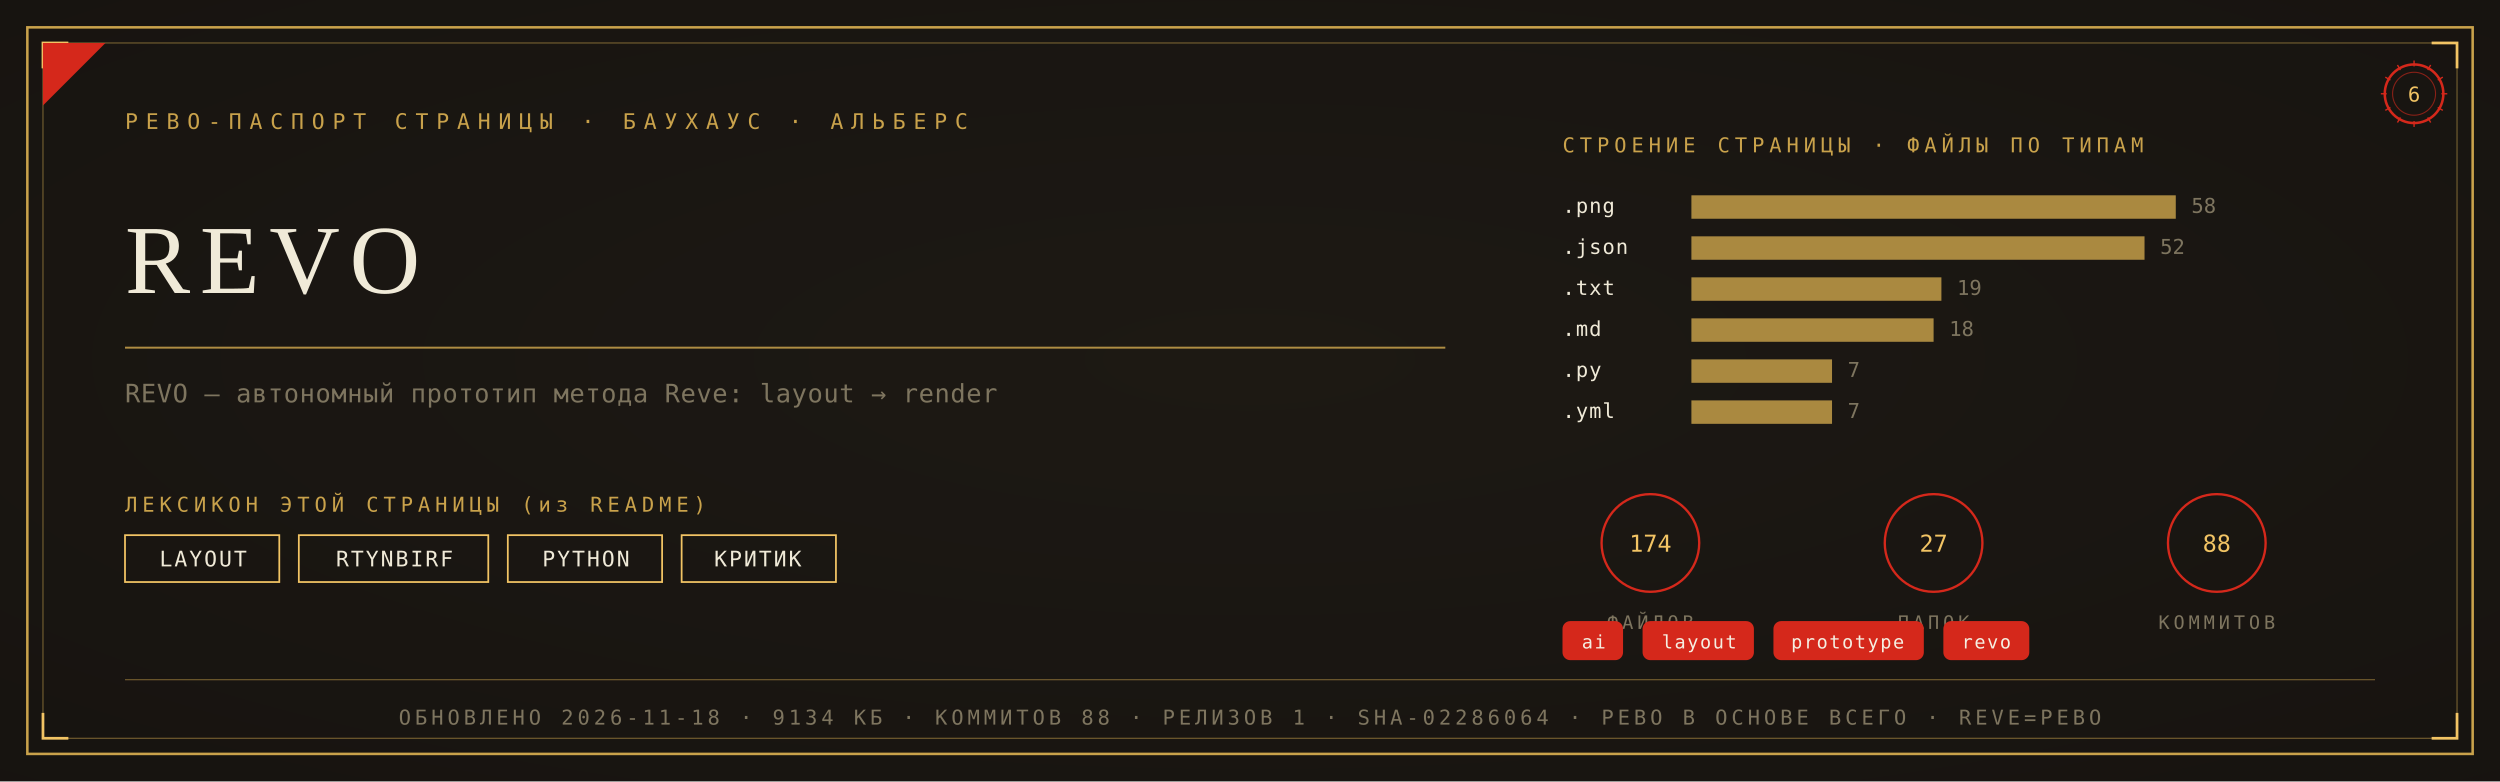
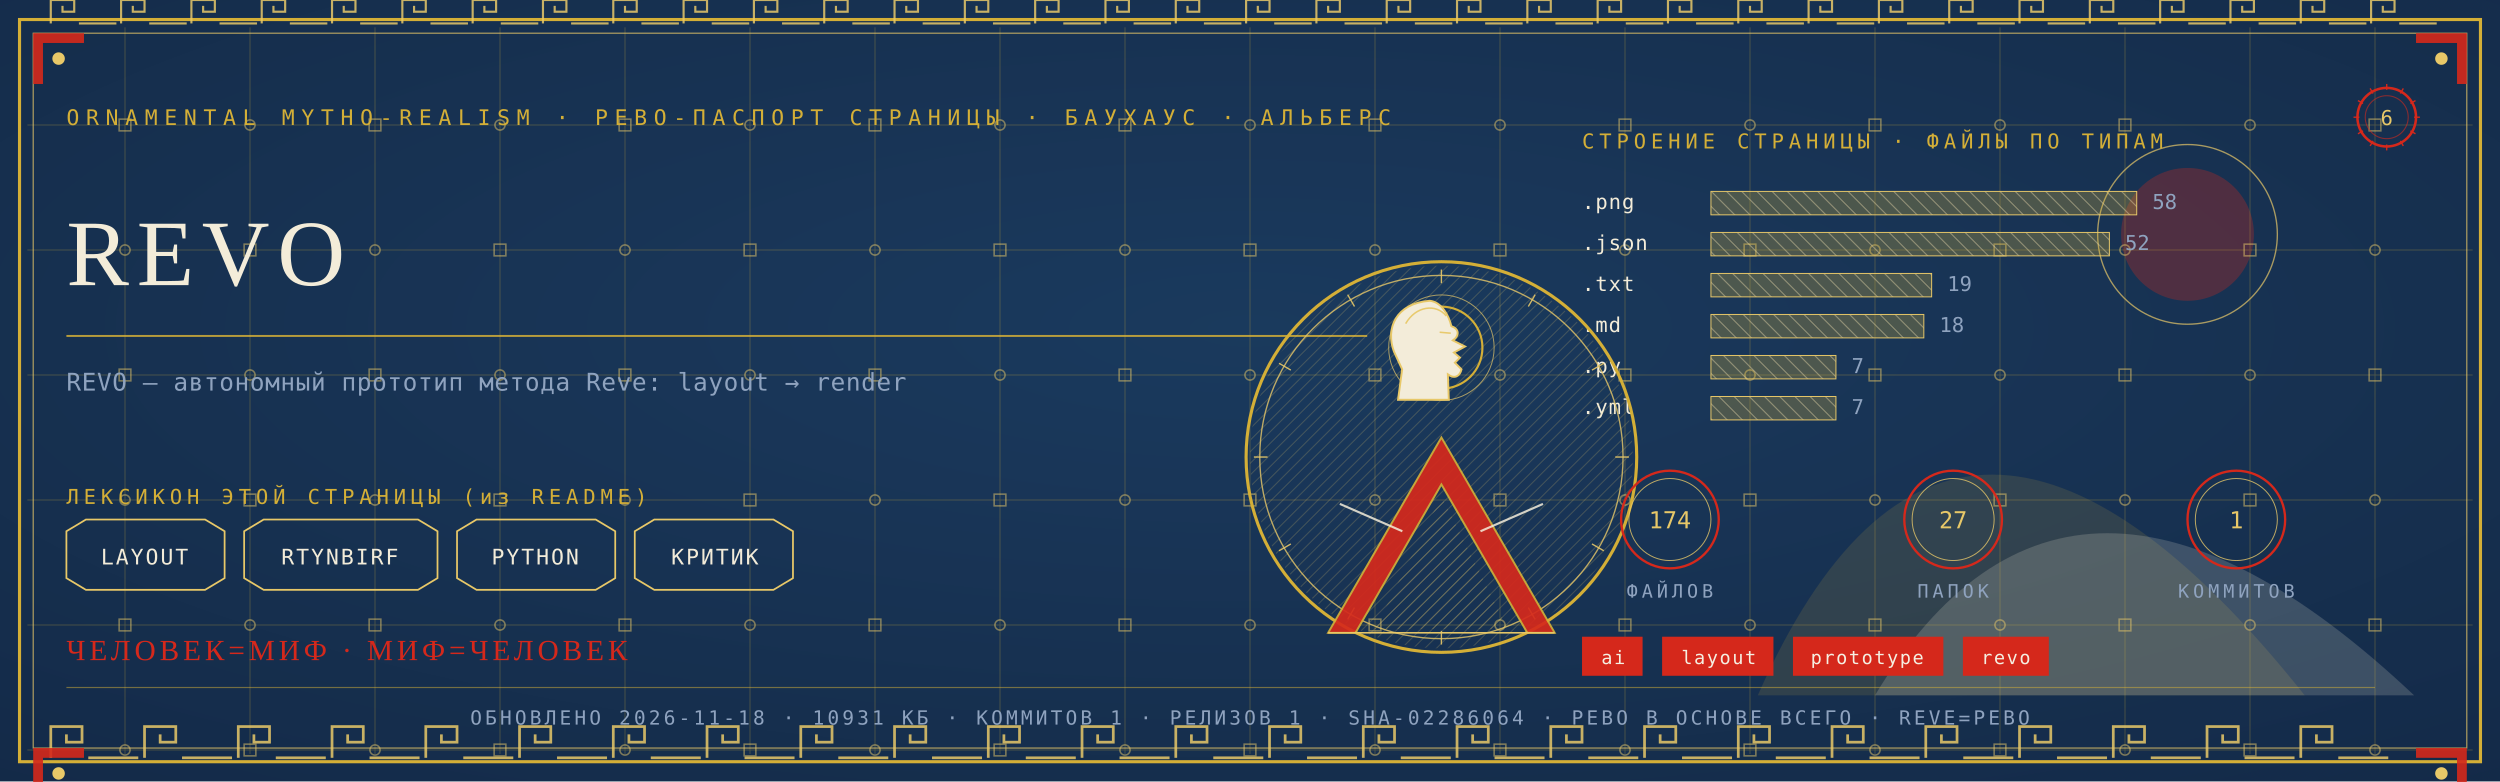
<svg xmlns="http://www.w3.org/2000/svg" viewBox="0 0 1280 400" width="1280" height="400">
  <defs>
-     <radialGradient id="rp6" cx="0.5" cy="0.46" r="1.05">
-       <stop offset="0" stop-color="#1D1A14" />
-       <stop offset="1" stop-color="#14120E" />
+     <radialGradient id="rp6" cx="0.5" cy="0.42" r="1.1">
+       <stop offset="0" stop-color="#1B3B5F" />
+       <stop offset="1" stop-color="#10243E" />
    </radialGradient>
+     <pattern id="hatchm" width="4.2" height="4.2" patternUnits="userSpaceOnUse" patternTransform="rotate(45)">
+       <rect width="4.2" height="4.2" fill="none" />
+       <line x1="0" y1="0" x2="0" y2="4.2" stroke="#E8C868" stroke-width="0.5" />
+     </pattern>
+     <pattern id="hatchv" width="5.5" height="5.5" patternUnits="userSpaceOnUse" patternTransform="rotate(-45)">
+       <rect width="5.5" height="5.5" fill="none" />
+       <line x1="0" y1="0" x2="0" y2="5.5" stroke="#F3ECD9" stroke-width="0.5" />
+     </pattern>
  </defs>
-   <rect width="1280" height="400" fill="#14120E" />
-   <rect width="1280" height="400" fill="url(#rp6)" opacity="0.92" />
-   <rect x="14" y="14" width="1252" height="372" fill="none" stroke="#C9A24B" stroke-width="1.3" />
-   <rect x="22" y="22" width="1236" height="356" fill="none" stroke="#C9A24B" stroke-width="0.55" opacity="0.55" />
-   <path d="M 22 35 L 22 22 L 35 22" fill="none" stroke="#F2C464" stroke-width="1.4" />
-   <path d="M 1258 35 L 1258 22 L 1245 22" fill="none" stroke="#F2C464" stroke-width="1.4" />
-   <path d="M 22 365 L 22 378 L 35 378" fill="none" stroke="#F2C464" stroke-width="1.4" />
-   <path d="M 1258 365 L 1258 378 L 1245 378" fill="none" stroke="#F2C464" stroke-width="1.4" />
-   <path d="M 22 54 L 22 22 L 54 22 Z" fill="#D5281B" />
-   <text x="64" y="66" font-family="'Cascadia Mono', ui-monospace, Consolas, monospace" font-size="11" fill="#C9A24B" letter-spacing="4">РЕВО-ПАСПОРТ СТРАНИЦЫ · БАУХАУС · АЛЬБЕРС</text>
-   <g transform="translate(1236,48)">
+   <rect width="1280" height="400" fill="#10243E" />
+   <rect width="1280" height="400" fill="url(#rp6)" opacity="0.94" />
+   <path d="M 900 356 Q 1000 130 1180 356 Z" fill="#D4AF37" opacity="0.14" />
+   <path d="M 960 356 Q 1060 190 1236 356 Z" fill="#F3ECD9" opacity="0.18" />
+   <circle cx="1120" cy="120" r="34" fill="#D5281B" opacity="0.30" />
+   <circle cx="1120" cy="120" r="46" fill="none" stroke="#E8C868" stroke-width="0.7" opacity="0.7" />
+   <g stroke="#D4AF37" stroke-width="0.45" opacity="0.30">
+     <line x1="64" y1="14" x2="64" y2="386" />
+     <line x1="128" y1="14" x2="128" y2="386" />
+     <line x1="192" y1="14" x2="192" y2="386" />
+     <line x1="256" y1="14" x2="256" y2="386" />
+     <line x1="320" y1="14" x2="320" y2="386" />
+     <line x1="384" y1="14" x2="384" y2="386" />
+     <line x1="448" y1="14" x2="448" y2="386" />
+     <line x1="512" y1="14" x2="512" y2="386" />
+     <line x1="576" y1="14" x2="576" y2="386" />
+     <line x1="640" y1="14" x2="640" y2="386" />
+     <line x1="704" y1="14" x2="704" y2="386" />
+     <line x1="768" y1="14" x2="768" y2="386" />
+     <line x1="832" y1="14" x2="832" y2="386" />
+     <line x1="896" y1="14" x2="896" y2="386" />
+     <line x1="960" y1="14" x2="960" y2="386" />
+     <line x1="1024" y1="14" x2="1024" y2="386" />
+     <line x1="1088" y1="14" x2="1088" y2="386" />
+     <line x1="1152" y1="14" x2="1152" y2="386" />
+     <line x1="1216" y1="14" x2="1216" y2="386" />
+     <line x1="14" y1="64" x2="1266" y2="64" />
+     <line x1="14" y1="128" x2="1266" y2="128" />
+     <line x1="14" y1="192" x2="1266" y2="192" />
+     <line x1="14" y1="256" x2="1266" y2="256" />
+     <line x1="14" y1="320" x2="1266" y2="320" />
+     <line x1="14" y1="384" x2="1266" y2="384" />
+   </g>
+   <g fill="none" stroke="#E8C868" stroke-width="0.8" opacity="0.5">
+     <rect x="61" y="61" width="6" height="6" />
+     <circle cx="64" cy="128" r="2.6" />
+     <rect x="61" y="189" width="6" height="6" />
+     <circle cx="64" cy="256" r="2.6" />
+     <rect x="61" y="317" width="6" height="6" />
+     <circle cx="64" cy="384" r="2.6" />
+     <circle cx="128" cy="64" r="2.6" />
+     <rect x="125" y="125" width="6" height="6" />
+     <circle cx="128" cy="192" r="2.6" />
+     <rect x="125" y="253" width="6" height="6" />
+     <circle cx="128" cy="320" r="2.6" />
+     <rect x="125" y="381" width="6" height="6" />
+     <rect x="189" y="61" width="6" height="6" />
+     <circle cx="192" cy="128" r="2.6" />
+     <rect x="189" y="189" width="6" height="6" />
+     <circle cx="192" cy="256" r="2.6" />
+     <rect x="189" y="317" width="6" height="6" />
+     <circle cx="192" cy="384" r="2.6" />
+     <circle cx="256" cy="64" r="2.6" />
+     <rect x="253" y="125" width="6" height="6" />
+     <circle cx="256" cy="192" r="2.6" />
+     <rect x="253" y="253" width="6" height="6" />
+     <circle cx="256" cy="320" r="2.6" />
+     <rect x="253" y="381" width="6" height="6" />
+     <rect x="317" y="61" width="6" height="6" />
+     <circle cx="320" cy="128" r="2.6" />
+     <rect x="317" y="189" width="6" height="6" />
+     <circle cx="320" cy="256" r="2.6" />
+     <rect x="317" y="317" width="6" height="6" />
+     <circle cx="320" cy="384" r="2.6" />
+     <circle cx="384" cy="64" r="2.6" />
+     <rect x="381" y="125" width="6" height="6" />
+     <circle cx="384" cy="192" r="2.6" />
+     <rect x="381" y="253" width="6" height="6" />
+     <circle cx="384" cy="320" r="2.6" />
+     <rect x="381" y="381" width="6" height="6" />
+     <rect x="445" y="61" width="6" height="6" />
+     <circle cx="448" cy="128" r="2.6" />
+     <rect x="445" y="189" width="6" height="6" />
+     <circle cx="448" cy="256" r="2.6" />
+     <rect x="445" y="317" width="6" height="6" />
+     <circle cx="448" cy="384" r="2.6" />
+     <circle cx="512" cy="64" r="2.6" />
+     <rect x="509" y="125" width="6" height="6" />
+     <circle cx="512" cy="192" r="2.6" />
+     <rect x="509" y="253" width="6" height="6" />
+     <circle cx="512" cy="320" r="2.6" />
+     <rect x="509" y="381" width="6" height="6" />
+     <rect x="573" y="61" width="6" height="6" />
+     <circle cx="576" cy="128" r="2.6" />
+     <rect x="573" y="189" width="6" height="6" />
+     <circle cx="576" cy="256" r="2.6" />
+     <rect x="573" y="317" width="6" height="6" />
+     <circle cx="576" cy="384" r="2.6" />
+     <circle cx="640" cy="64" r="2.6" />
+     <rect x="637" y="125" width="6" height="6" />
+     <circle cx="640" cy="192" r="2.6" />
+     <rect x="637" y="253" width="6" height="6" />
+     <circle cx="640" cy="320" r="2.6" />
+     <rect x="637" y="381" width="6" height="6" />
+     <rect x="701" y="61" width="6" height="6" />
+     <circle cx="704" cy="128" r="2.6" />
+     <rect x="701" y="189" width="6" height="6" />
+     <circle cx="704" cy="256" r="2.6" />
+     <rect x="701" y="317" width="6" height="6" />
+     <circle cx="704" cy="384" r="2.6" />
+     <circle cx="768" cy="64" r="2.6" />
+     <rect x="765" y="125" width="6" height="6" />
+     <circle cx="768" cy="192" r="2.6" />
+     <rect x="765" y="253" width="6" height="6" />
+     <circle cx="768" cy="320" r="2.6" />
+     <rect x="765" y="381" width="6" height="6" />
+     <rect x="829" y="61" width="6" height="6" />
+     <circle cx="832" cy="128" r="2.6" />
+     <rect x="829" y="189" width="6" height="6" />
+     <circle cx="832" cy="256" r="2.6" />
+     <rect x="829" y="317" width="6" height="6" />
+     <circle cx="832" cy="384" r="2.6" />
+     <circle cx="896" cy="64" r="2.6" />
+     <rect x="893" y="125" width="6" height="6" />
+     <circle cx="896" cy="192" r="2.6" />
+     <rect x="893" y="253" width="6" height="6" />
+     <circle cx="896" cy="320" r="2.6" />
+     <rect x="893" y="381" width="6" height="6" />
+     <rect x="957" y="61" width="6" height="6" />
+     <circle cx="960" cy="128" r="2.6" />
+     <rect x="957" y="189" width="6" height="6" />
+     <circle cx="960" cy="256" r="2.6" />
+     <rect x="957" y="317" width="6" height="6" />
+     <circle cx="960" cy="384" r="2.6" />
+     <circle cx="1024" cy="64" r="2.6" />
+     <rect x="1021" y="125" width="6" height="6" />
+     <circle cx="1024" cy="192" r="2.6" />
+     <rect x="1021" y="253" width="6" height="6" />
+     <circle cx="1024" cy="320" r="2.6" />
+     <rect x="1021" y="381" width="6" height="6" />
+     <rect x="1085" y="61" width="6" height="6" />
+     <circle cx="1088" cy="128" r="2.6" />
+     <rect x="1085" y="189" width="6" height="6" />
+     <circle cx="1088" cy="256" r="2.6" />
+     <rect x="1085" y="317" width="6" height="6" />
+     <circle cx="1088" cy="384" r="2.6" />
+     <circle cx="1152" cy="64" r="2.6" />
+     <rect x="1149" y="125" width="6" height="6" />
+     <circle cx="1152" cy="192" r="2.6" />
+     <rect x="1149" y="253" width="6" height="6" />
+     <circle cx="1152" cy="320" r="2.6" />
+     <rect x="1149" y="381" width="6" height="6" />
+     <rect x="1213" y="61" width="6" height="6" />
+     <circle cx="1216" cy="128" r="2.6" />
+     <rect x="1213" y="189" width="6" height="6" />
+     <circle cx="1216" cy="256" r="2.6" />
+     <rect x="1213" y="317" width="6" height="6" />
+     <circle cx="1216" cy="384" r="2.6" />
+   </g>
+   <rect x="10" y="10" width="1260" height="380" fill="none" stroke="#D4AF37" stroke-width="1.6" />
+   <rect x="17" y="17" width="1246" height="366" fill="none" stroke="#E8C868" stroke-width="0.6" opacity="0.75" />
+   <g fill="none" stroke="#E8C868" stroke-width="1.4" opacity="0.85">
+     <path d="M 26 388 L 26 372 L 42 372 L 42 380.0 L 34.0 380.0 L 34.0 376.0" />
+     <line x1="45.2" y1="388" x2="70.8" y2="388" />
+     <path d="M 74 388 L 74 372 L 90 372 L 90 380.0 L 82.0 380.0 L 82.0 376.0" />
+     <line x1="93.2" y1="388" x2="118.8" y2="388" />
+     <path d="M 122 388 L 122 372 L 138 372 L 138 380.0 L 130.0 380.0 L 130.0 376.0" />
+     <line x1="141.2" y1="388" x2="166.8" y2="388" />
+     <path d="M 170 388 L 170 372 L 186 372 L 186 380.0 L 178.0 380.0 L 178.0 376.0" />
+     <line x1="189.2" y1="388" x2="214.8" y2="388" />
+     <path d="M 218 388 L 218 372 L 234 372 L 234 380.0 L 226.0 380.0 L 226.0 376.0" />
+     <line x1="237.2" y1="388" x2="262.8" y2="388" />
+     <path d="M 266 388 L 266 372 L 282 372 L 282 380.0 L 274.0 380.0 L 274.0 376.0" />
+     <line x1="285.2" y1="388" x2="310.8" y2="388" />
+     <path d="M 314 388 L 314 372 L 330 372 L 330 380.0 L 322.0 380.0 L 322.0 376.0" />
+     <line x1="333.2" y1="388" x2="358.8" y2="388" />
+     <path d="M 362 388 L 362 372 L 378 372 L 378 380.0 L 370.0 380.0 L 370.0 376.0" />
+     <line x1="381.2" y1="388" x2="406.8" y2="388" />
+     <path d="M 410 388 L 410 372 L 426 372 L 426 380.0 L 418.0 380.0 L 418.0 376.0" />
+     <line x1="429.2" y1="388" x2="454.8" y2="388" />
+     <path d="M 458 388 L 458 372 L 474 372 L 474 380.0 L 466.0 380.0 L 466.0 376.0" />
+     <line x1="477.2" y1="388" x2="502.8" y2="388" />
+     <path d="M 506 388 L 506 372 L 522 372 L 522 380.0 L 514.0 380.0 L 514.0 376.0" />
+     <line x1="525.2" y1="388" x2="550.8" y2="388" />
+     <path d="M 554 388 L 554 372 L 570 372 L 570 380.0 L 562.0 380.0 L 562.0 376.0" />
+     <line x1="573.2" y1="388" x2="598.8" y2="388" />
+     <path d="M 602 388 L 602 372 L 618 372 L 618 380.0 L 610.0 380.0 L 610.0 376.0" />
+     <line x1="621.2" y1="388" x2="646.8" y2="388" />
+     <path d="M 650 388 L 650 372 L 666 372 L 666 380.0 L 658.0 380.0 L 658.0 376.0" />
+     <line x1="669.2" y1="388" x2="694.8" y2="388" />
+     <path d="M 698 388 L 698 372 L 714 372 L 714 380.0 L 706.0 380.0 L 706.0 376.0" />
+     <line x1="717.2" y1="388" x2="742.8" y2="388" />
+     <path d="M 746 388 L 746 372 L 762 372 L 762 380.0 L 754.0 380.0 L 754.0 376.0" />
+     <line x1="765.2" y1="388" x2="790.8" y2="388" />
+     <path d="M 794 388 L 794 372 L 810 372 L 810 380.0 L 802.0 380.0 L 802.0 376.0" />
+     <line x1="813.2" y1="388" x2="838.8" y2="388" />
+     <path d="M 842 388 L 842 372 L 858 372 L 858 380.0 L 850.0 380.0 L 850.0 376.0" />
+     <line x1="861.2" y1="388" x2="886.8" y2="388" />
+     <path d="M 890 388 L 890 372 L 906 372 L 906 380.0 L 898.0 380.0 L 898.0 376.0" />
+     <line x1="909.2" y1="388" x2="934.8" y2="388" />
+     <path d="M 938 388 L 938 372 L 954 372 L 954 380.0 L 946.0 380.0 L 946.0 376.0" />
+     <line x1="957.2" y1="388" x2="982.8" y2="388" />
+     <path d="M 986 388 L 986 372 L 1002 372 L 1002 380.0 L 994.0 380.0 L 994.0 376.0" />
+     <line x1="1005.2" y1="388" x2="1030.8" y2="388" />
+     <path d="M 1034 388 L 1034 372 L 1050 372 L 1050 380.0 L 1042.0 380.0 L 1042.0 376.0" />
+     <line x1="1053.2" y1="388" x2="1078.8" y2="388" />
+     <path d="M 1082 388 L 1082 372 L 1098 372 L 1098 380.0 L 1090.0 380.0 L 1090.0 376.0" />
+     <line x1="1101.2" y1="388" x2="1126.8" y2="388" />
+     <path d="M 1130 388 L 1130 372 L 1146 372 L 1146 380.0 L 1138.0 380.0 L 1138.0 376.0" />
+     <line x1="1149.2" y1="388" x2="1174.8" y2="388" />
+     <path d="M 1178 388 L 1178 372 L 1194 372 L 1194 380.0 L 1186.0 380.0 L 1186.0 376.0" />
+     <line x1="1197.2" y1="388" x2="1222.8" y2="388" />
+   </g>
+   <g fill="none" stroke="#E8C868" stroke-width="1.1" opacity="0.85">
+     <path d="M 26 12 L 26 0 L 38 0 L 38 6.0 L 32.0 6.0 L 32.0 3.0" />
+     <line x1="40.4" y1="12" x2="59.6" y2="12" />
+     <path d="M 62 12 L 62 0 L 74 0 L 74 6.0 L 68.0 6.0 L 68.0 3.0" />
+     <line x1="76.4" y1="12" x2="95.6" y2="12" />
+     <path d="M 98 12 L 98 0 L 110 0 L 110 6.0 L 104.0 6.0 L 104.0 3.0" />
+     <line x1="112.4" y1="12" x2="131.6" y2="12" />
+     <path d="M 134 12 L 134 0 L 146 0 L 146 6.0 L 140.0 6.0 L 140.0 3.0" />
+     <line x1="148.4" y1="12" x2="167.6" y2="12" />
+     <path d="M 170 12 L 170 0 L 182 0 L 182 6.0 L 176.0 6.0 L 176.0 3.0" />
+     <line x1="184.4" y1="12" x2="203.6" y2="12" />
+     <path d="M 206 12 L 206 0 L 218 0 L 218 6.0 L 212.0 6.0 L 212.0 3.0" />
+     <line x1="220.4" y1="12" x2="239.6" y2="12" />
+     <path d="M 242 12 L 242 0 L 254 0 L 254 6.0 L 248.0 6.0 L 248.0 3.0" />
+     <line x1="256.4" y1="12" x2="275.6" y2="12" />
+     <path d="M 278 12 L 278 0 L 290 0 L 290 6.0 L 284.0 6.0 L 284.0 3.0" />
+     <line x1="292.4" y1="12" x2="311.6" y2="12" />
+     <path d="M 314 12 L 314 0 L 326 0 L 326 6.0 L 320.0 6.0 L 320.0 3.0" />
+     <line x1="328.4" y1="12" x2="347.6" y2="12" />
+     <path d="M 350 12 L 350 0 L 362 0 L 362 6.0 L 356.0 6.0 L 356.0 3.0" />
+     <line x1="364.4" y1="12" x2="383.6" y2="12" />
+     <path d="M 386 12 L 386 0 L 398 0 L 398 6.0 L 392.0 6.0 L 392.0 3.0" />
+     <line x1="400.4" y1="12" x2="419.6" y2="12" />
+     <path d="M 422 12 L 422 0 L 434 0 L 434 6.0 L 428.0 6.0 L 428.0 3.0" />
+     <line x1="436.4" y1="12" x2="455.6" y2="12" />
+     <path d="M 458 12 L 458 0 L 470 0 L 470 6.0 L 464.0 6.0 L 464.0 3.0" />
+     <line x1="472.4" y1="12" x2="491.6" y2="12" />
+     <path d="M 494 12 L 494 0 L 506 0 L 506 6.0 L 500.0 6.0 L 500.0 3.0" />
+     <line x1="508.4" y1="12" x2="527.6" y2="12" />
+     <path d="M 530 12 L 530 0 L 542 0 L 542 6.0 L 536.0 6.0 L 536.0 3.0" />
+     <line x1="544.4" y1="12" x2="563.6" y2="12" />
+     <path d="M 566 12 L 566 0 L 578 0 L 578 6.0 L 572.0 6.0 L 572.0 3.0" />
+     <line x1="580.4" y1="12" x2="599.6" y2="12" />
+     <path d="M 602 12 L 602 0 L 614 0 L 614 6.0 L 608.0 6.0 L 608.0 3.0" />
+     <line x1="616.4" y1="12" x2="635.6" y2="12" />
+     <path d="M 638 12 L 638 0 L 650 0 L 650 6.0 L 644.0 6.0 L 644.0 3.0" />
+     <line x1="652.4" y1="12" x2="671.6" y2="12" />
+     <path d="M 674 12 L 674 0 L 686 0 L 686 6.0 L 680.0 6.0 L 680.0 3.0" />
+     <line x1="688.4" y1="12" x2="707.6" y2="12" />
+     <path d="M 710 12 L 710 0 L 722 0 L 722 6.0 L 716.0 6.0 L 716.0 3.0" />
+     <line x1="724.4" y1="12" x2="743.6" y2="12" />
+     <path d="M 746 12 L 746 0 L 758 0 L 758 6.0 L 752.0 6.0 L 752.0 3.0" />
+     <line x1="760.4" y1="12" x2="779.6" y2="12" />
+     <path d="M 782 12 L 782 0 L 794 0 L 794 6.0 L 788.0 6.0 L 788.0 3.0" />
+     <line x1="796.4" y1="12" x2="815.6" y2="12" />
+     <path d="M 818 12 L 818 0 L 830 0 L 830 6.0 L 824.0 6.0 L 824.0 3.0" />
+     <line x1="832.4" y1="12" x2="851.6" y2="12" />
+     <path d="M 854 12 L 854 0 L 866 0 L 866 6.0 L 860.0 6.0 L 860.0 3.0" />
+     <line x1="868.4" y1="12" x2="887.6" y2="12" />
+     <path d="M 890 12 L 890 0 L 902 0 L 902 6.0 L 896.0 6.0 L 896.0 3.0" />
+     <line x1="904.4" y1="12" x2="923.6" y2="12" />
+     <path d="M 926 12 L 926 0 L 938 0 L 938 6.0 L 932.0 6.0 L 932.0 3.0" />
+     <line x1="940.4" y1="12" x2="959.6" y2="12" />
+     <path d="M 962 12 L 962 0 L 974 0 L 974 6.0 L 968.0 6.0 L 968.0 3.0" />
+     <line x1="976.4" y1="12" x2="995.6" y2="12" />
+     <path d="M 998 12 L 998 0 L 1010 0 L 1010 6.0 L 1004.0 6.0 L 1004.0 3.0" />
+     <line x1="1012.4" y1="12" x2="1031.6" y2="12" />
+     <path d="M 1034 12 L 1034 0 L 1046 0 L 1046 6.0 L 1040.0 6.0 L 1040.0 3.0" />
+     <line x1="1048.4" y1="12" x2="1067.6" y2="12" />
+     <path d="M 1070 12 L 1070 0 L 1082 0 L 1082 6.0 L 1076.0 6.0 L 1076.0 3.0" />
+     <line x1="1084.4" y1="12" x2="1103.6" y2="12" />
+     <path d="M 1106 12 L 1106 0 L 1118 0 L 1118 6.0 L 1112.0 6.0 L 1112.0 3.0" />
+     <line x1="1120.4" y1="12" x2="1139.6" y2="12" />
+     <path d="M 1142 12 L 1142 0 L 1154 0 L 1154 6.0 L 1148.0 6.0 L 1148.0 3.0" />
+     <line x1="1156.4" y1="12" x2="1175.6" y2="12" />
+     <path d="M 1178 12 L 1178 0 L 1190 0 L 1190 6.0 L 1184.0 6.0 L 1184.0 3.0" />
+     <line x1="1192.4" y1="12" x2="1211.6" y2="12" />
+     <path d="M 1214 12 L 1214 0 L 1226 0 L 1226 6.0 L 1220.0 6.0 L 1220.0 3.0" />
+     <line x1="1228.4" y1="12" x2="1247.6" y2="12" />
+   </g>
+   <g transform="translate(17,17) scale(1,1)">
+     <path d="M 0 0 L 26 0 L 26 5 L 5 5 L 5 26 L 0 26 Z" fill="#D5281B" opacity="0.9" />
+     <circle cx="13" cy="13" r="3.2" fill="#E8C868" />
+   </g>
+   <g transform="translate(1263,17) scale(-1,1)">
+     <path d="M 0 0 L 26 0 L 26 5 L 5 5 L 5 26 L 0 26 Z" fill="#D5281B" opacity="0.9" />
+     <circle cx="13" cy="13" r="3.2" fill="#E8C868" />
+   </g>
+   <g transform="translate(17,383) scale(1,1)">
+     <path d="M 0 0 L 26 0 L 26 5 L 5 5 L 5 26 L 0 26 Z" fill="#D5281B" opacity="0.9" />
+     <circle cx="13" cy="13" r="3.2" fill="#E8C868" />
+   </g>
+   <g transform="translate(1263,383) scale(-1,1)">
+     <path d="M 0 0 L 26 0 L 26 5 L 5 5 L 5 26 L 0 26 Z" fill="#D5281B" opacity="0.9" />
+     <circle cx="13" cy="13" r="3.2" fill="#E8C868" />
+   </g>
+   <text x="34" y="64" font-family="'Cascadia Mono', ui-monospace, Consolas, monospace" font-size="11" fill="#D4AF37" letter-spacing="3.4">ORNAMENTAL MYTHO-REALISM · РЕВО-ПАСПОРТ СТРАНИЦЫ · БАУХАУС · АЛЬБЕРС</text>
+   <g transform="translate(1222,60)">
    <circle r="15" fill="none" stroke="#D5281B" stroke-width="1.3" />
    <circle r="11" fill="none" stroke="#D5281B" stroke-width="0.55" opacity="0.6" />
-     <text y="4" text-anchor="middle" font-family="'Cascadia Mono', ui-monospace, Consolas, monospace" font-size="10.5" fill="#F2C464">6</text>
+     <text y="4" text-anchor="middle" font-family="'Cascadia Mono', ui-monospace, Consolas, monospace" font-size="10.5" fill="#E8C868">6</text>
    <g stroke="#D5281B" stroke-width="0.7">
      <line x1="0" y1="-17" x2="0" y2="-14" transform="rotate(0)" />
      <line x1="0" y1="-17" x2="0" y2="-14" transform="rotate(30)" />
      <line x1="0" y1="-17" x2="0" y2="-14" transform="rotate(60)" />
      <line x1="0" y1="-17" x2="0" y2="-14" transform="rotate(90)" />
      <line x1="0" y1="-17" x2="0" y2="-14" transform="rotate(120)" />
      <line x1="0" y1="-17" x2="0" y2="-14" transform="rotate(150)" />
      <line x1="0" y1="-17" x2="0" y2="-14" transform="rotate(180)" />
      <line x1="0" y1="-17" x2="0" y2="-14" transform="rotate(210)" />
      <line x1="0" y1="-17" x2="0" y2="-14" transform="rotate(240)" />
      <line x1="0" y1="-17" x2="0" y2="-14" transform="rotate(270)" />
      <line x1="0" y1="-17" x2="0" y2="-14" transform="rotate(300)" />
      <line x1="0" y1="-17" x2="0" y2="-14" transform="rotate(330)" />
    </g>
  </g>
-   <text x="64" y="150" font-family="Georgia, 'Times New Roman', serif" font-size="50.0" fill="#F0EAD8" letter-spacing="5">REVO</text>
-   <line x1="64" y1="178" x2="740" y2="178" stroke="#C9A24B" stroke-width="1" opacity="0.85" />
-   <text x="64" y="206" font-family="'Cascadia Mono', ui-monospace, Consolas, monospace" font-size="13" fill="#7E755F" letter-spacing="0.3">REVO — автономный прототип метода Reve: layout → render</text>
-   <text x="64" y="262" font-family="'Cascadia Mono', ui-monospace, Consolas, monospace" font-size="10.5" fill="#C9A24B" letter-spacing="2.5">ЛЕКСИКОН ЭТОЙ СТРАНИЦЫ (из README)</text>
-   <rect x="64" y="274" width="79" height="24" fill="none" stroke="#F2C464" stroke-width="0.9" />
-   <text x="104" y="290" text-anchor="middle" font-family="'Cascadia Mono', ui-monospace, Consolas, monospace" font-size="11" fill="#F0EAD8" letter-spacing="1">LAYOUT</text>
-   <rect x="153" y="274" width="97" height="24" fill="none" stroke="#F2C464" stroke-width="0.9" />
-   <text x="202" y="290" text-anchor="middle" font-family="'Cascadia Mono', ui-monospace, Consolas, monospace" font-size="11" fill="#F0EAD8" letter-spacing="1">RTYNBIRF</text>
-   <rect x="260" y="274" width="79" height="24" fill="none" stroke="#F2C464" stroke-width="0.9" />
-   <text x="300" y="290" text-anchor="middle" font-family="'Cascadia Mono', ui-monospace, Consolas, monospace" font-size="11" fill="#F0EAD8" letter-spacing="1">PYTHON</text>
-   <rect x="349" y="274" width="79" height="24" fill="none" stroke="#F2C464" stroke-width="0.9" />
-   <text x="388" y="290" text-anchor="middle" font-family="'Cascadia Mono', ui-monospace, Consolas, monospace" font-size="11" fill="#F0EAD8" letter-spacing="1">КРИТИК</text>
-   <text x="800" y="78" font-family="'Cascadia Mono', ui-monospace, Consolas, monospace" font-size="10.5" fill="#C9A24B" letter-spacing="2.5">СТРОЕНИЕ СТРАНИЦЫ · ФАЙЛЫ ПО ТИПАМ</text>
-   <text x="800" y="109" font-family="'Cascadia Mono', ui-monospace, Consolas, monospace" font-size="10.5" fill="#F0EAD8" letter-spacing="0.5">.png</text>
-   <rect x="866" y="100" width="248" height="12" fill="#C9A24B" opacity="0.82" />
-   <text x="1122" y="109" font-family="'Cascadia Mono', ui-monospace, Consolas, monospace" font-size="10.5" fill="#7E755F">58</text>
-   <text x="800" y="130" font-family="'Cascadia Mono', ui-monospace, Consolas, monospace" font-size="10.5" fill="#F0EAD8" letter-spacing="0.5">.json</text>
-   <rect x="866" y="121" width="232" height="12" fill="#C9A24B" opacity="0.82" />
-   <text x="1106" y="130" font-family="'Cascadia Mono', ui-monospace, Consolas, monospace" font-size="10.5" fill="#7E755F">52</text>
-   <text x="800" y="151" font-family="'Cascadia Mono', ui-monospace, Consolas, monospace" font-size="10.5" fill="#F0EAD8" letter-spacing="0.5">.txt</text>
-   <rect x="866" y="142" width="128" height="12" fill="#C9A24B" opacity="0.82" />
-   <text x="1002" y="151" font-family="'Cascadia Mono', ui-monospace, Consolas, monospace" font-size="10.5" fill="#7E755F">19</text>
-   <text x="800" y="172" font-family="'Cascadia Mono', ui-monospace, Consolas, monospace" font-size="10.5" fill="#F0EAD8" letter-spacing="0.5">.md</text>
-   <rect x="866" y="163" width="124" height="12" fill="#C9A24B" opacity="0.82" />
-   <text x="998" y="172" font-family="'Cascadia Mono', ui-monospace, Consolas, monospace" font-size="10.5" fill="#7E755F">18</text>
-   <text x="800" y="193" font-family="'Cascadia Mono', ui-monospace, Consolas, monospace" font-size="10.5" fill="#F0EAD8" letter-spacing="0.5">.py</text>
-   <rect x="866" y="184" width="72" height="12" fill="#C9A24B" opacity="0.82" />
-   <text x="946" y="193" font-family="'Cascadia Mono', ui-monospace, Consolas, monospace" font-size="10.5" fill="#7E755F">7</text>
-   <text x="800" y="214" font-family="'Cascadia Mono', ui-monospace, Consolas, monospace" font-size="10.5" fill="#F0EAD8" letter-spacing="0.5">.yml</text>
-   <rect x="866" y="205" width="72" height="12" fill="#C9A24B" opacity="0.82" />
-   <text x="946" y="214" font-family="'Cascadia Mono', ui-monospace, Consolas, monospace" font-size="10.5" fill="#7E755F">7</text>
-   <g transform="translate(845,278)">
+   <text x="34" y="146" font-family="Georgia, 'Times New Roman', serif" font-size="48.0" fill="#F3ECD9" letter-spacing="4">REVO</text>
+   <line x1="34" y1="172" x2="700" y2="172" stroke="#D4AF37" stroke-width="1" opacity="0.85" />
+   <text x="34" y="200" font-family="'Cascadia Mono', ui-monospace, Consolas, monospace" font-size="12.5" fill="#8FA3BF" letter-spacing="0.3">REVO — автономный прототип метода Reve: layout → render</text>
+   <text x="34" y="258" font-family="'Cascadia Mono', ui-monospace, Consolas, monospace" font-size="10.5" fill="#D4AF37" letter-spacing="2.5">ЛЕКСИКОН ЭТОЙ СТРАНИЦЫ (из README)</text>
+   <path d="M 34 272 L 44 266 L 105 266 L 115 272 L 115 296 L 105 302 L 44 302 L 34 296 Z" fill="none" stroke="#E8C868" stroke-width="0.9" />
+   <text x="74" y="289" text-anchor="middle" font-family="'Cascadia Mono', ui-monospace, Consolas, monospace" font-size="11" fill="#F3ECD9" letter-spacing="1">LAYOUT</text>
+   <path d="M 125 272 L 135 266 L 214 266 L 224 272 L 224 296 L 214 302 L 135 302 L 125 296 Z" fill="none" stroke="#E8C868" stroke-width="0.9" />
+   <text x="174" y="289" text-anchor="middle" font-family="'Cascadia Mono', ui-monospace, Consolas, monospace" font-size="11" fill="#F3ECD9" letter-spacing="1">RTYNBIRF</text>
+   <path d="M 234 272 L 244 266 L 305 266 L 315 272 L 315 296 L 305 302 L 244 302 L 234 296 Z" fill="none" stroke="#E8C868" stroke-width="0.9" />
+   <text x="274" y="289" text-anchor="middle" font-family="'Cascadia Mono', ui-monospace, Consolas, monospace" font-size="11" fill="#F3ECD9" letter-spacing="1">PYTHON</text>
+   <path d="M 325 272 L 335 266 L 396 266 L 406 272 L 406 296 L 396 302 L 335 302 L 325 296 Z" fill="none" stroke="#E8C868" stroke-width="0.9" />
+   <text x="366" y="289" text-anchor="middle" font-family="'Cascadia Mono', ui-monospace, Consolas, monospace" font-size="11" fill="#F3ECD9" letter-spacing="1">КРИТИК</text>
+   <text x="810" y="76" font-family="'Cascadia Mono', ui-monospace, Consolas, monospace" font-size="10.5" fill="#D4AF37" letter-spacing="2.5">СТРОЕНИЕ СТРАНИЦЫ · ФАЙЛЫ ПО ТИПАМ</text>
+   <text x="810" y="107" font-family="'Cascadia Mono', ui-monospace, Consolas, monospace" font-size="10.5" fill="#F3ECD9" letter-spacing="0.5">.png</text>
+   <rect x="876" y="98" width="218" height="12" fill="url(#hatchv)" opacity="0.9" />
+   <rect x="876" y="98" width="218" height="12" fill="#D4AF37" opacity="0.28" />
+   <rect x="876" y="98" width="218" height="12" fill="none" stroke="#E8C868" stroke-width="0.5" />
+   <text x="1102" y="107" font-family="'Cascadia Mono', ui-monospace, Consolas, monospace" font-size="10.5" fill="#8FA3BF">58</text>
+   <text x="810" y="128" font-family="'Cascadia Mono', ui-monospace, Consolas, monospace" font-size="10.5" fill="#F3ECD9" letter-spacing="0.5">.json</text>
+   <rect x="876" y="119" width="204" height="12" fill="url(#hatchv)" opacity="0.9" />
+   <rect x="876" y="119" width="204" height="12" fill="#D4AF37" opacity="0.28" />
+   <rect x="876" y="119" width="204" height="12" fill="none" stroke="#E8C868" stroke-width="0.5" />
+   <text x="1088" y="128" font-family="'Cascadia Mono', ui-monospace, Consolas, monospace" font-size="10.5" fill="#8FA3BF">52</text>
+   <text x="810" y="149" font-family="'Cascadia Mono', ui-monospace, Consolas, monospace" font-size="10.5" fill="#F3ECD9" letter-spacing="0.5">.txt</text>
+   <rect x="876" y="140" width="113" height="12" fill="url(#hatchv)" opacity="0.9" />
+   <rect x="876" y="140" width="113" height="12" fill="#D4AF37" opacity="0.28" />
+   <rect x="876" y="140" width="113" height="12" fill="none" stroke="#E8C868" stroke-width="0.5" />
+   <text x="997" y="149" font-family="'Cascadia Mono', ui-monospace, Consolas, monospace" font-size="10.5" fill="#8FA3BF">19</text>
+   <text x="810" y="170" font-family="'Cascadia Mono', ui-monospace, Consolas, monospace" font-size="10.5" fill="#F3ECD9" letter-spacing="0.5">.md</text>
+   <rect x="876" y="161" width="109" height="12" fill="url(#hatchv)" opacity="0.9" />
+   <rect x="876" y="161" width="109" height="12" fill="#D4AF37" opacity="0.28" />
+   <rect x="876" y="161" width="109" height="12" fill="none" stroke="#E8C868" stroke-width="0.5" />
+   <text x="993" y="170" font-family="'Cascadia Mono', ui-monospace, Consolas, monospace" font-size="10.5" fill="#8FA3BF">18</text>
+   <text x="810" y="191" font-family="'Cascadia Mono', ui-monospace, Consolas, monospace" font-size="10.5" fill="#F3ECD9" letter-spacing="0.5">.py</text>
+   <rect x="876" y="182" width="64" height="12" fill="url(#hatchv)" opacity="0.9" />
+   <rect x="876" y="182" width="64" height="12" fill="#D4AF37" opacity="0.28" />
+   <rect x="876" y="182" width="64" height="12" fill="none" stroke="#E8C868" stroke-width="0.5" />
+   <text x="948" y="191" font-family="'Cascadia Mono', ui-monospace, Consolas, monospace" font-size="10.5" fill="#8FA3BF">7</text>
+   <text x="810" y="212" font-family="'Cascadia Mono', ui-monospace, Consolas, monospace" font-size="10.5" fill="#F3ECD9" letter-spacing="0.5">.yml</text>
+   <rect x="876" y="203" width="64" height="12" fill="url(#hatchv)" opacity="0.9" />
+   <rect x="876" y="203" width="64" height="12" fill="#D4AF37" opacity="0.28" />
+   <rect x="876" y="203" width="64" height="12" fill="none" stroke="#E8C868" stroke-width="0.5" />
+   <text x="948" y="212" font-family="'Cascadia Mono', ui-monospace, Consolas, monospace" font-size="10.5" fill="#8FA3BF">7</text>
+   <g transform="translate(738,234)">
+     <circle r="100" fill="none" stroke="#D4AF37" stroke-width="1.6" />
+     <circle r="93" fill="none" stroke="#E8C868" stroke-width="0.7" opacity="0.8" />
+     <circle r="98" fill="url(#hatchm)" opacity="0.4" />
+     <g stroke="#E8C868" stroke-width="0.7" opacity="0.9">
+       <line x1="0" y1="-96" x2="0" y2="-89" transform="rotate(0)" />
+       <line x1="0" y1="-96" x2="0" y2="-89" transform="rotate(30)" />
+       <line x1="0" y1="-96" x2="0" y2="-89" transform="rotate(60)" />
+       <line x1="0" y1="-96" x2="0" y2="-89" transform="rotate(90)" />
+       <line x1="0" y1="-96" x2="0" y2="-89" transform="rotate(120)" />
+       <line x1="0" y1="-96" x2="0" y2="-89" transform="rotate(150)" />
+       <line x1="0" y1="-96" x2="0" y2="-89" transform="rotate(180)" />
+       <line x1="0" y1="-96" x2="0" y2="-89" transform="rotate(210)" />
+       <line x1="0" y1="-96" x2="0" y2="-89" transform="rotate(240)" />
+       <line x1="0" y1="-96" x2="0" y2="-89" transform="rotate(270)" />
+       <line x1="0" y1="-96" x2="0" y2="-89" transform="rotate(300)" />
+       <line x1="0" y1="-96" x2="0" y2="-89" transform="rotate(330)" />
+     </g>
+     <circle cy="-56" r="21" fill="none" stroke="#D4AF37" stroke-width="1.1" />
+     <circle cy="-56" r="27" fill="none" stroke="#E8C868" stroke-width="0.5" opacity="0.7" />
+     <path d="M -6.0 -80.0 C -23.5 -78.7 -28.7 -65.7 -24.3 -54.0 L -20.1 -44.9 L -22.2 -29.3 L 3.8 -29.3 L 3.3 -42.3 C 6.9 -39.7 9.5 -41.5 10.3 -44.9 L 6.9 -48.3 L 9.5 -50.9 L 6.4 -53.5 L 12.1 -56.6 L 5.9 -59.7 C 9.5 -62.3 9.0 -65.7 5.1 -67.0 C 3.8 -72.7 -0.1 -79.5 -6.0 -80.0 Z" fill="#F3ECD9" stroke="#E8C868" stroke-width="1.0" />
+     <g fill="none" stroke="#E8C868" stroke-width="0.8" opacity="0.95">
+       <path d="M -18.3 -68.3 C -13.1 -77.4 -2.7 -78.7 2.5 -72.2" />
+       <path d="M -0.9 -63.9 L 4.8 -63.4" />
+     </g>
+     <path d="M -58.0 90.0 L 0 -10.0 L 58.0 90.0 L 44.0 90.0 L 0 14.0 L -44.0 90.0 Z" fill="#D5281B" opacity="0.92" stroke="#D4AF37" stroke-width="1.0" />
+     <path d="M -34.0 88.0 L 0 20.0 L 34.0 88.0" fill="url(#hatchm)" opacity="0.5" stroke="none" />
+     <path d="M -58.0 90.0 L 58.0 90.0" fill="none" stroke="#E8C868" stroke-width="0.8" />
+     <path d="M -52.0 24.0 L -20.0 38.0" fill="none" stroke="#F3ECD9" stroke-width="1.1" opacity="0.85" />
+     <path d="M 52.0 24.0 L 20.0 38.0" fill="none" stroke="#F3ECD9" stroke-width="1.1" opacity="0.85" />
+   </g>
+   <g transform="translate(855,266)">
    <circle r="25" fill="none" stroke="#D5281B" stroke-width="1.2" />
-     <text y="4.5" text-anchor="middle" font-family="'Cascadia Mono', ui-monospace, Consolas, monospace" font-size="12" fill="#F2C464">174</text>
-     <text y="44" text-anchor="middle" font-family="'Cascadia Mono', ui-monospace, Consolas, monospace" font-size="9.5" fill="#7E755F" letter-spacing="2">ФАЙЛОВ</text>
-   </g>
-   <g transform="translate(990,278)">
+     <circle r="21" fill="none" stroke="#E8C868" stroke-width="0.5" opacity="0.8" />
+     <text y="4.5" text-anchor="middle" font-family="'Cascadia Mono', ui-monospace, Consolas, monospace" font-size="12" fill="#E8C868">174</text>
+     <text y="40" text-anchor="middle" font-family="'Cascadia Mono', ui-monospace, Consolas, monospace" font-size="9.5" fill="#8FA3BF" letter-spacing="2">ФАЙЛОВ</text>
+   </g>
+   <g transform="translate(1000,266)">
    <circle r="25" fill="none" stroke="#D5281B" stroke-width="1.2" />
-     <text y="4.5" text-anchor="middle" font-family="'Cascadia Mono', ui-monospace, Consolas, monospace" font-size="12" fill="#F2C464">27</text>
-     <text y="44" text-anchor="middle" font-family="'Cascadia Mono', ui-monospace, Consolas, monospace" font-size="9.5" fill="#7E755F" letter-spacing="2">ПАПОК</text>
-   </g>
-   <g transform="translate(1135,278)">
+     <circle r="21" fill="none" stroke="#E8C868" stroke-width="0.5" opacity="0.8" />
+     <text y="4.5" text-anchor="middle" font-family="'Cascadia Mono', ui-monospace, Consolas, monospace" font-size="12" fill="#E8C868">27</text>
+     <text y="40" text-anchor="middle" font-family="'Cascadia Mono', ui-monospace, Consolas, monospace" font-size="9.5" fill="#8FA3BF" letter-spacing="2">ПАПОК</text>
+   </g>
+   <g transform="translate(1145,266)">
    <circle r="25" fill="none" stroke="#D5281B" stroke-width="1.2" />
-     <text y="4.5" text-anchor="middle" font-family="'Cascadia Mono', ui-monospace, Consolas, monospace" font-size="12" fill="#F2C464">88</text>
-     <text y="44" text-anchor="middle" font-family="'Cascadia Mono', ui-monospace, Consolas, monospace" font-size="9.5" fill="#7E755F" letter-spacing="2">КОММИТОВ</text>
-   </g>
-   <rect x="800" y="318" rx="4" width="31" height="20" fill="#D5281B" />
-   <text x="816" y="332" text-anchor="middle" font-family="'Cascadia Mono', ui-monospace, Consolas, monospace" font-size="9.5" fill="#F5EFE2" letter-spacing="0.8">ai</text>
-   <rect x="841" y="318" rx="4" width="57" height="20" fill="#D5281B" />
-   <text x="870" y="332" text-anchor="middle" font-family="'Cascadia Mono', ui-monospace, Consolas, monospace" font-size="9.5" fill="#F5EFE2" letter-spacing="0.8">layout</text>
-   <rect x="908" y="318" rx="4" width="77" height="20" fill="#D5281B" />
-   <text x="946" y="332" text-anchor="middle" font-family="'Cascadia Mono', ui-monospace, Consolas, monospace" font-size="9.5" fill="#F5EFE2" letter-spacing="0.8">prototype</text>
-   <rect x="995" y="318" rx="4" width="44" height="20" fill="#D5281B" />
-   <text x="1017" y="332" text-anchor="middle" font-family="'Cascadia Mono', ui-monospace, Consolas, monospace" font-size="9.5" fill="#F5EFE2" letter-spacing="0.8">revo</text>
-   <line x1="64" y1="348" x2="1216" y2="348" stroke="#C9A24B" stroke-width="0.6" opacity="0.5" />
-   <text x="640" y="371" text-anchor="middle" font-family="'Cascadia Mono', ui-monospace, Consolas, monospace" font-size="10.5" fill="#7E755F" letter-spacing="2">ОБНОВЛЕНО 2026-11-18 · 9134 КБ · КОММИТОВ 88 · РЕЛИЗОВ 1 · SHA-02286064 · РЕВО В ОСНОВЕ ВСЕГО · REVE=РЕВО</text>
+     <circle r="21" fill="none" stroke="#E8C868" stroke-width="0.5" opacity="0.8" />
+     <text y="4.5" text-anchor="middle" font-family="'Cascadia Mono', ui-monospace, Consolas, monospace" font-size="12" fill="#E8C868">1</text>
+     <text y="40" text-anchor="middle" font-family="'Cascadia Mono', ui-monospace, Consolas, monospace" font-size="9.5" fill="#8FA3BF" letter-spacing="2">КОММИТОВ</text>
+   </g>
+   <rect x="810" y="326" rx="0" width="31" height="20" fill="#D5281B" />
+   <text x="826" y="340" text-anchor="middle" font-family="'Cascadia Mono', ui-monospace, Consolas, monospace" font-size="9.5" fill="#F5EFE2" letter-spacing="0.8">ai</text>
+   <rect x="851" y="326" rx="0" width="57" height="20" fill="#D5281B" />
+   <text x="880" y="340" text-anchor="middle" font-family="'Cascadia Mono', ui-monospace, Consolas, monospace" font-size="9.5" fill="#F5EFE2" letter-spacing="0.8">layout</text>
+   <rect x="918" y="326" rx="0" width="77" height="20" fill="#D5281B" />
+   <text x="956" y="340" text-anchor="middle" font-family="'Cascadia Mono', ui-monospace, Consolas, monospace" font-size="9.5" fill="#F5EFE2" letter-spacing="0.8">prototype</text>
+   <rect x="1005" y="326" rx="0" width="44" height="20" fill="#D5281B" />
+   <text x="1027" y="340" text-anchor="middle" font-family="'Cascadia Mono', ui-monospace, Consolas, monospace" font-size="9.5" fill="#F5EFE2" letter-spacing="0.8">revo</text>
+   <text x="34" y="338" font-family="Georgia, 'Times New Roman', serif" font-size="15" fill="#D5281B" letter-spacing="2">ЧЕЛОВЕК=МИФ · МИФ=ЧЕЛОВЕК</text>
+   <line x1="34" y1="352" x2="1216" y2="352" stroke="#D4AF37" stroke-width="0.6" opacity="0.5" />
+   <text x="640" y="371" text-anchor="middle" font-family="'Cascadia Mono', ui-monospace, Consolas, monospace" font-size="10" fill="#8FA3BF" letter-spacing="1.6">ОБНОВЛЕНО 2026-11-18 · 10931 КБ · КОММИТОВ 1 · РЕЛИЗОВ 1 · SHA-02286064 · РЕВО В ОСНОВЕ ВСЕГО · REVE=РЕВО</text>
</svg>
